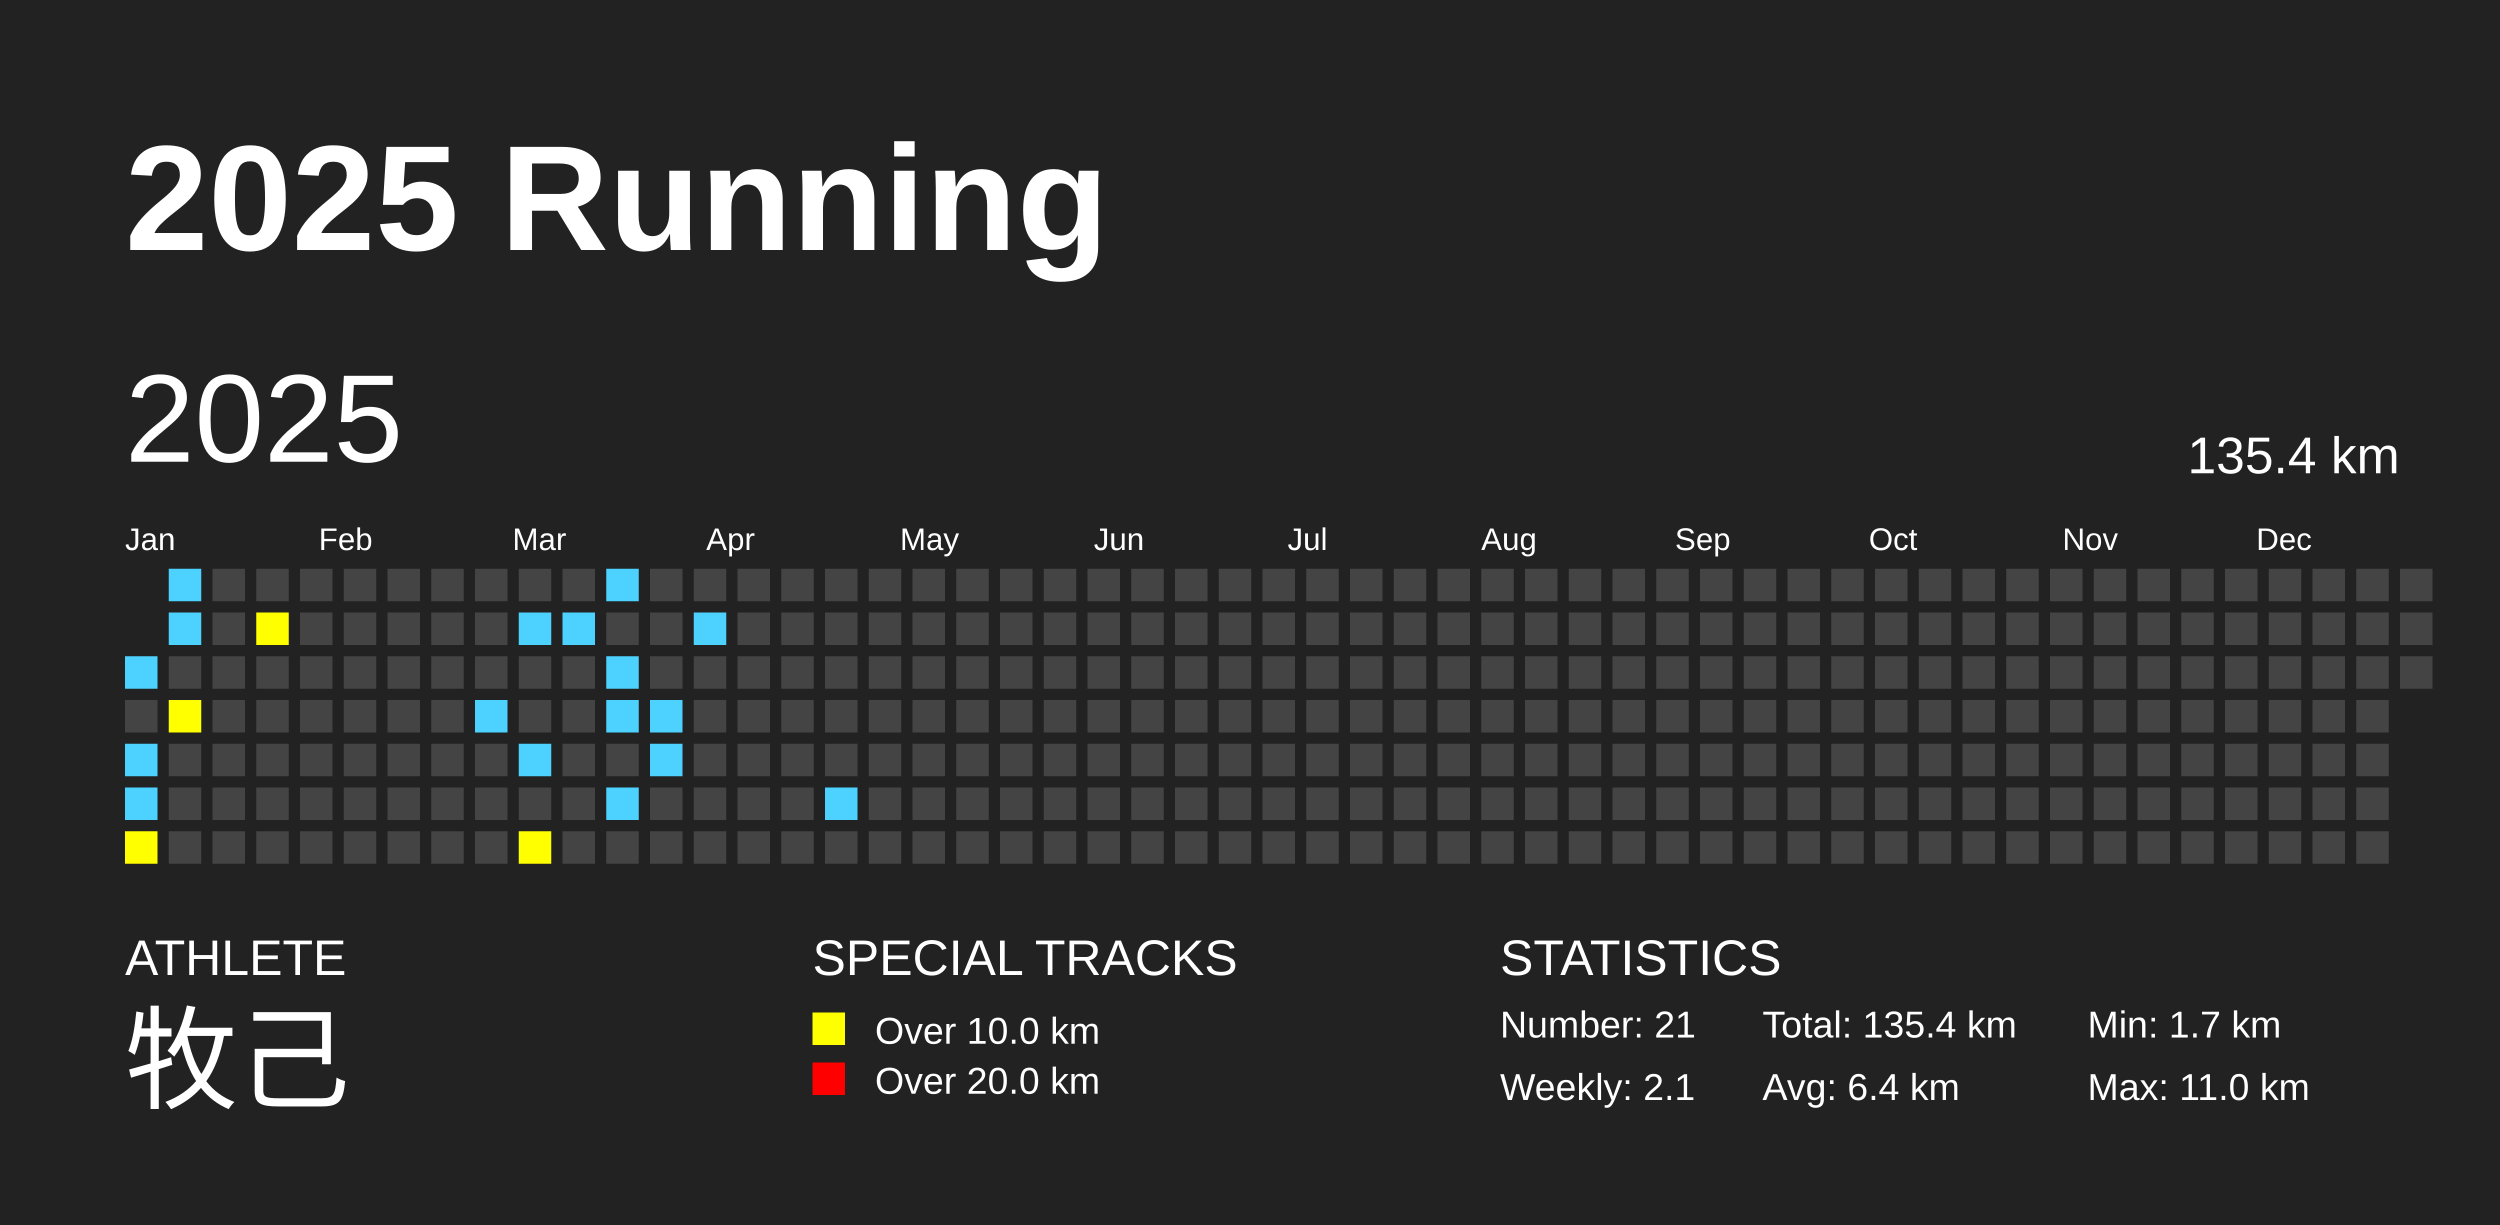
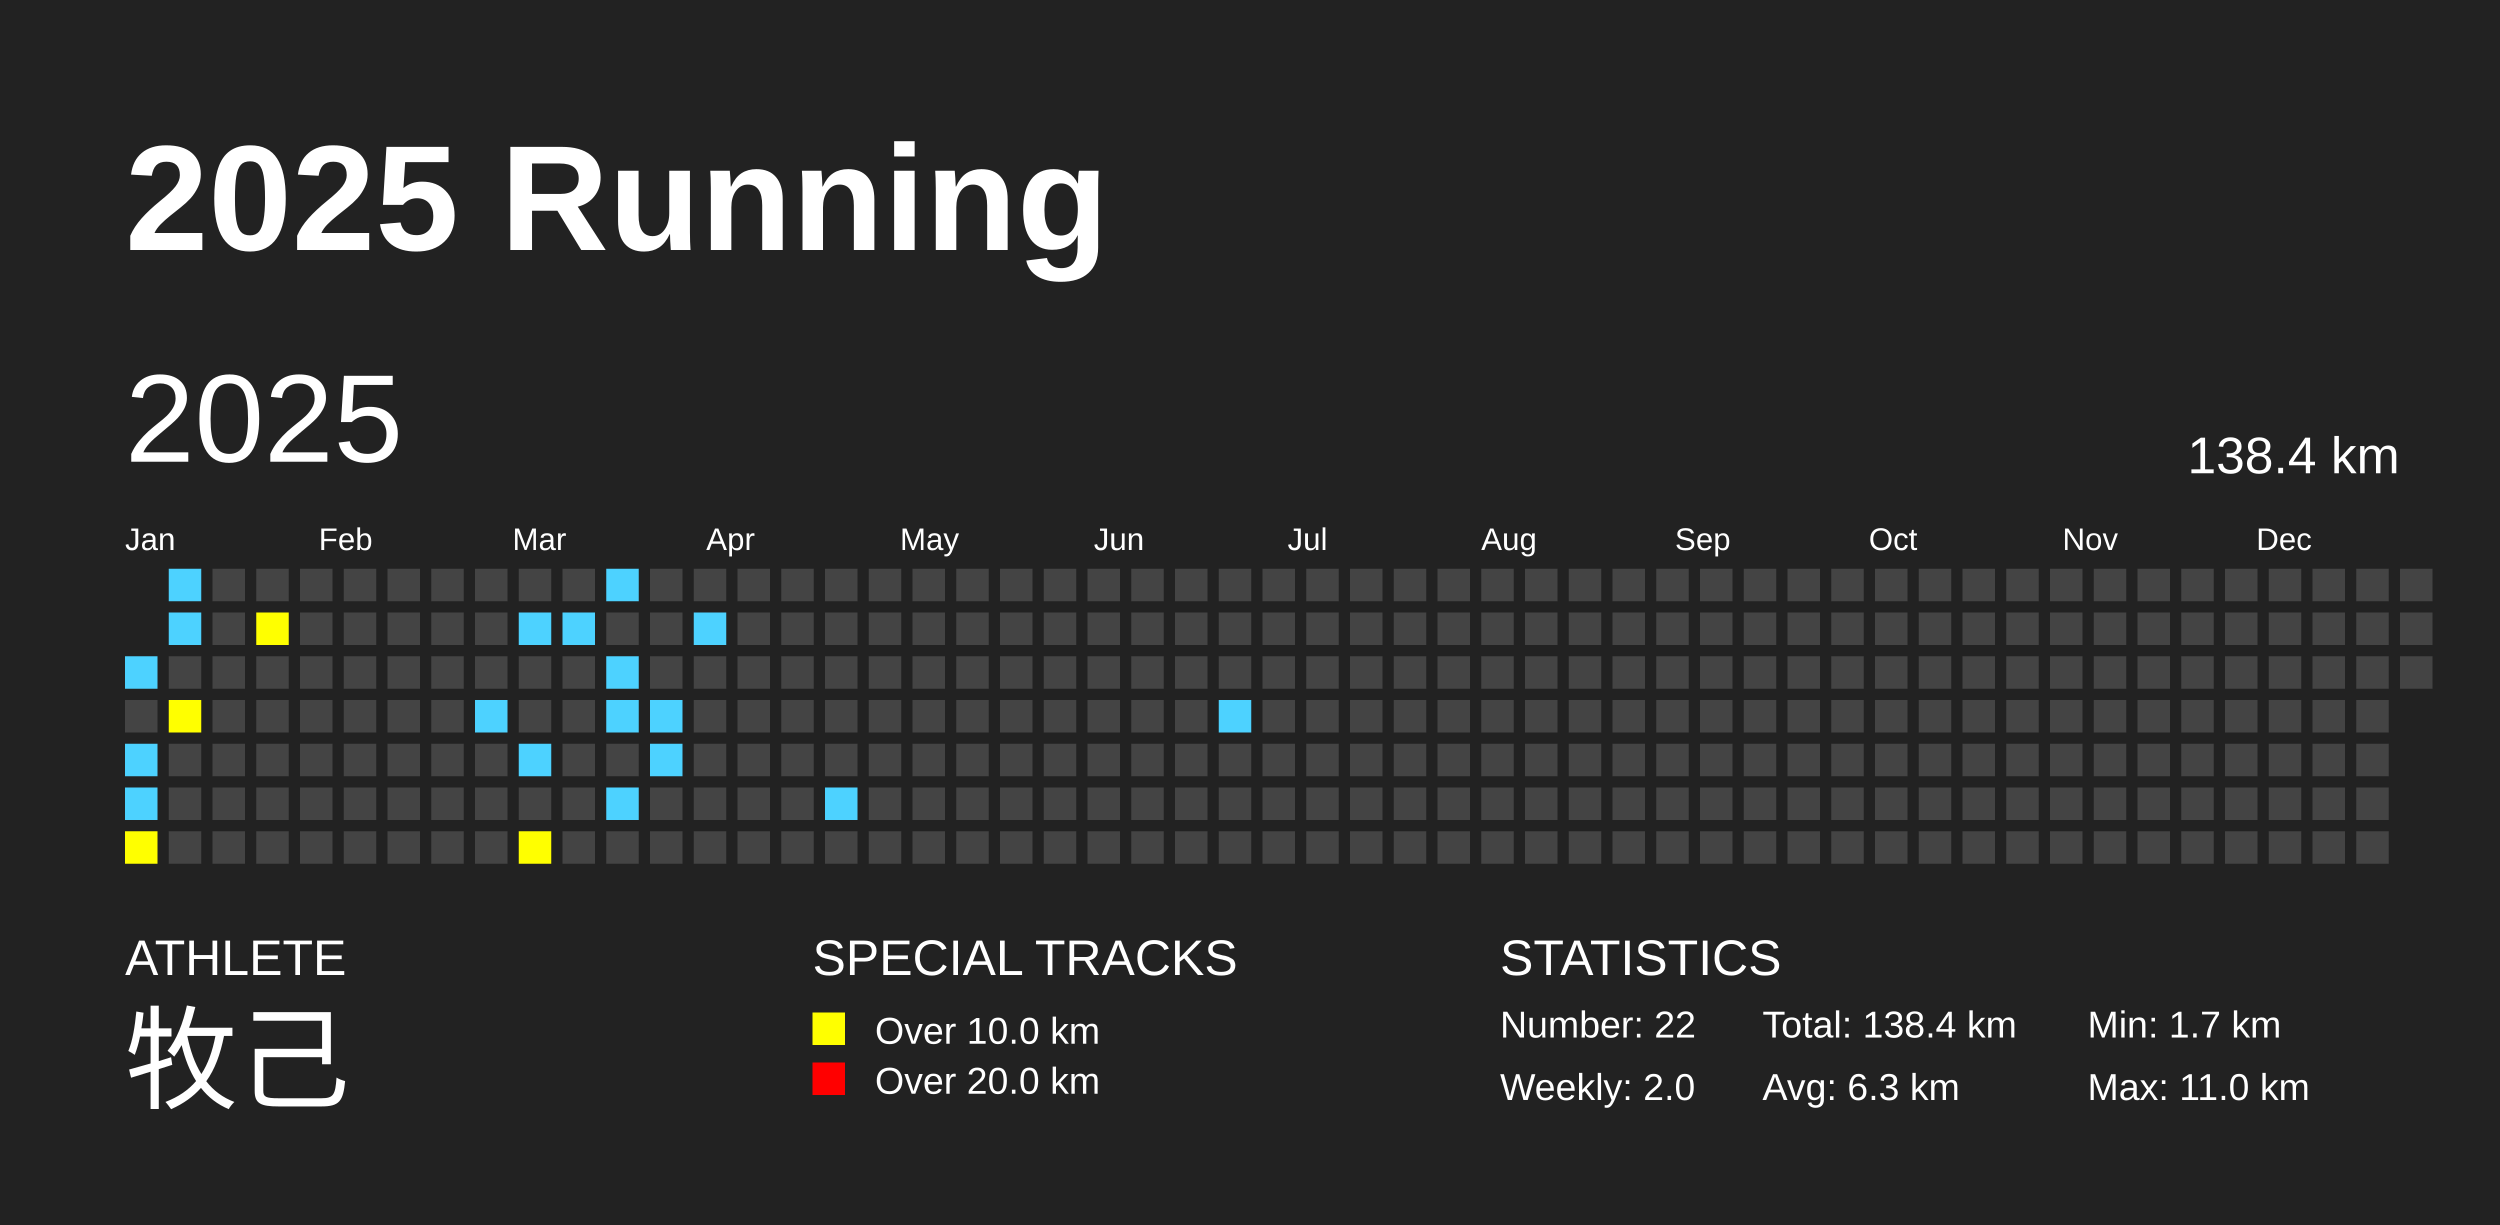
<svg xmlns="http://www.w3.org/2000/svg" baseProfile="full" height="98mm" version="1.1" viewBox="0,0,200,98" width="200mm">
  <defs />
  <rect fill="#222222" height="98" width="200" x="0" y="0" />
  <text fill="#FFFFFF" style="font-size:12px; font-family:Arial; font-weight:bold;" x="10" y="20">2025 Running</text>
  <text fill="#FFFFFF" style="font-size:4px; font-family:Arial" x="10" y="78">ATHLETE</text>
  <text fill="#FFFFFF" style="font-size:9px; font-family:Arial" x="10" y="88">牧己</text>
  <text fill="#FFFFFF" style="font-size:4px; font-family:Arial" x="65" y="78">SPECIAL TRACKS</text>
  <rect fill="yellow" height="2.6" width="2.6" x="65" y="81" />
  <text fill="#FFFFFF" style="font-size:3px; font-family:Arial" x="70" y="83.5">Over 10.0 km</text>
  <rect fill="red" height="2.6" width="2.6" x="65" y="85" />
  <text fill="#FFFFFF" style="font-size:3px; font-family:Arial" x="70" y="87.5">Over 20.0 km</text>
  <text fill="#FFFFFF" style="font-size:4px; font-family:Arial" x="120" y="78">STATISTICS</text>
-   <text fill="#FFFFFF" style="font-size:3px; font-family:Arial" x="120" y="83">Number: 21</text>
-   <text fill="#FFFFFF" style="font-size:3px; font-family:Arial" x="120" y="88">Weekly: 2.1</text>
-   <text fill="#FFFFFF" style="font-size:3px; font-family:Arial" x="141" y="83">Total: 135.4 km</text>
-   <text fill="#FFFFFF" style="font-size:3px; font-family:Arial" x="141" y="88">Avg: 6.4 km</text>
+   <text fill="#FFFFFF" style="font-size:3px; font-family:Arial" x="120" y="83">Number: 22</text>
+   <text fill="#FFFFFF" style="font-size:3px; font-family:Arial" x="120" y="88">Weekly: 2.0</text>
+   <text fill="#FFFFFF" style="font-size:3px; font-family:Arial" x="141" y="83">Total: 138.4 km</text>
+   <text fill="#FFFFFF" style="font-size:3px; font-family:Arial" x="141" y="88">Avg: 6.3 km</text>
  <text fill="#FFFFFF" style="font-size:3px; font-family:Arial" x="167" y="83">Min: 1.7 km</text>
  <text fill="#FFFFFF" style="font-size:3px; font-family:Arial" x="167" y="88">Max: 11.0 km</text>
  <text dominant-baseline="hanging" fill="#FFFFFF" style="font-size:10.0px; font-family:Arial;" x="10" y="30">2025</text>
-   <text dominant-baseline="hanging" fill="#FFFFFF" style="font-size:4.125px; font-family:Arial;" x="175" y="35">135.4 km</text>
+   <text dominant-baseline="hanging" fill="#FFFFFF" style="font-size:4.125px; font-family:Arial;" x="175" y="35">138.4 km</text>
  <text fill="#FFFFFF" style="font-size:2.5px; font-family:Arial" x="10.0" y="44">Jan</text>
  <text fill="#FFFFFF" style="font-size:2.5px; font-family:Arial" x="25.5" y="44">Feb</text>
  <text fill="#FFFFFF" style="font-size:2.5px; font-family:Arial" x="41.0" y="44">Mar</text>
  <text fill="#FFFFFF" style="font-size:2.5px; font-family:Arial" x="56.5" y="44">Apr</text>
  <text fill="#FFFFFF" style="font-size:2.5px; font-family:Arial" x="72.0" y="44">May</text>
  <text fill="#FFFFFF" style="font-size:2.5px; font-family:Arial" x="87.5" y="44">Jun</text>
  <text fill="#FFFFFF" style="font-size:2.5px; font-family:Arial" x="103.0" y="44">Jul</text>
  <text fill="#FFFFFF" style="font-size:2.5px; font-family:Arial" x="118.5" y="44">Aug</text>
  <text fill="#FFFFFF" style="font-size:2.5px; font-family:Arial" x="134.0" y="44">Sep</text>
  <text fill="#FFFFFF" style="font-size:2.5px; font-family:Arial" x="149.5" y="44">Oct</text>
  <text fill="#FFFFFF" style="font-size:2.5px; font-family:Arial" x="165.0" y="44">Nov</text>
  <text fill="#FFFFFF" style="font-size:2.5px; font-family:Arial" x="180.5" y="44">Dec</text>
  <rect fill="#4DD2FF" height="2.6" width="2.6" x="10.0" y="52.5" />
  <rect fill="#444444" height="2.6" width="2.6" x="10.0" y="56.0" />
  <rect fill="#4DD2FF" height="2.6" width="2.6" x="10.0" y="59.5" />
  <rect fill="#4DD2FF" height="2.6" width="2.6" x="10.0" y="63.0" />
  <rect fill="yellow" height="2.6" width="2.6" x="10.0" y="66.5" />
  <rect fill="#4DD2FF" height="2.6" width="2.6" x="13.5" y="45.5" />
  <rect fill="#4DD2FF" height="2.6" width="2.6" x="13.5" y="49.0" />
  <rect fill="#444444" height="2.6" width="2.6" x="13.5" y="52.5" />
  <rect fill="yellow" height="2.6" width="2.6" x="13.5" y="56.0" />
  <rect fill="#444444" height="2.6" width="2.6" x="13.5" y="59.5" />
  <rect fill="#444444" height="2.6" width="2.6" x="13.5" y="63.0" />
  <rect fill="#444444" height="2.6" width="2.6" x="13.5" y="66.5" />
  <rect fill="#444444" height="2.6" width="2.6" x="17.0" y="45.5" />
  <rect fill="#444444" height="2.6" width="2.6" x="17.0" y="49.0" />
  <rect fill="#444444" height="2.6" width="2.6" x="17.0" y="52.5" />
  <rect fill="#444444" height="2.6" width="2.6" x="17.0" y="56.0" />
  <rect fill="#444444" height="2.6" width="2.6" x="17.0" y="59.5" />
  <rect fill="#444444" height="2.6" width="2.6" x="17.0" y="63.0" />
  <rect fill="#444444" height="2.6" width="2.6" x="17.0" y="66.5" />
  <rect fill="#444444" height="2.6" width="2.6" x="20.5" y="45.5" />
  <rect fill="yellow" height="2.6" width="2.6" x="20.5" y="49.0" />
  <rect fill="#444444" height="2.6" width="2.6" x="20.5" y="52.5" />
  <rect fill="#444444" height="2.6" width="2.6" x="20.5" y="56.0" />
  <rect fill="#444444" height="2.6" width="2.6" x="20.5" y="59.5" />
  <rect fill="#444444" height="2.6" width="2.6" x="20.5" y="63.0" />
  <rect fill="#444444" height="2.6" width="2.6" x="20.5" y="66.5" />
  <rect fill="#444444" height="2.6" width="2.6" x="24.0" y="45.5" />
  <rect fill="#444444" height="2.6" width="2.6" x="24.0" y="49.0" />
  <rect fill="#444444" height="2.6" width="2.6" x="24.0" y="52.5" />
  <rect fill="#444444" height="2.6" width="2.6" x="24.0" y="56.0" />
  <rect fill="#444444" height="2.6" width="2.6" x="24.0" y="59.5" />
  <rect fill="#444444" height="2.6" width="2.6" x="24.0" y="63.0" />
  <rect fill="#444444" height="2.6" width="2.6" x="24.0" y="66.5" />
  <rect fill="#444444" height="2.6" width="2.6" x="27.5" y="45.5" />
  <rect fill="#444444" height="2.6" width="2.6" x="27.5" y="49.0" />
  <rect fill="#444444" height="2.6" width="2.6" x="27.5" y="52.5" />
  <rect fill="#444444" height="2.6" width="2.6" x="27.5" y="56.0" />
  <rect fill="#444444" height="2.6" width="2.6" x="27.5" y="59.5" />
  <rect fill="#444444" height="2.6" width="2.6" x="27.5" y="63.0" />
  <rect fill="#444444" height="2.6" width="2.6" x="27.5" y="66.5" />
  <rect fill="#444444" height="2.6" width="2.6" x="31.0" y="45.5" />
  <rect fill="#444444" height="2.6" width="2.6" x="31.0" y="49.0" />
  <rect fill="#444444" height="2.6" width="2.6" x="31.0" y="52.5" />
  <rect fill="#444444" height="2.6" width="2.6" x="31.0" y="56.0" />
  <rect fill="#444444" height="2.6" width="2.6" x="31.0" y="59.5" />
  <rect fill="#444444" height="2.6" width="2.6" x="31.0" y="63.0" />
  <rect fill="#444444" height="2.6" width="2.6" x="31.0" y="66.5" />
  <rect fill="#444444" height="2.6" width="2.6" x="34.5" y="45.5" />
  <rect fill="#444444" height="2.6" width="2.6" x="34.5" y="49.0" />
  <rect fill="#444444" height="2.6" width="2.6" x="34.5" y="52.5" />
  <rect fill="#444444" height="2.6" width="2.6" x="34.5" y="56.0" />
  <rect fill="#444444" height="2.6" width="2.6" x="34.5" y="59.5" />
  <rect fill="#444444" height="2.6" width="2.6" x="34.5" y="63.0" />
  <rect fill="#444444" height="2.6" width="2.6" x="34.5" y="66.5" />
  <rect fill="#444444" height="2.6" width="2.6" x="38.0" y="45.5" />
  <rect fill="#444444" height="2.6" width="2.6" x="38.0" y="49.0" />
  <rect fill="#444444" height="2.6" width="2.6" x="38.0" y="52.5" />
  <rect fill="#4DD2FF" height="2.6" width="2.6" x="38.0" y="56.0" />
  <rect fill="#444444" height="2.6" width="2.6" x="38.0" y="59.5" />
  <rect fill="#444444" height="2.6" width="2.6" x="38.0" y="63.0" />
  <rect fill="#444444" height="2.6" width="2.6" x="38.0" y="66.5" />
  <rect fill="#444444" height="2.6" width="2.6" x="41.5" y="45.5" />
  <rect fill="#4DD2FF" height="2.6" width="2.6" x="41.5" y="49.0" />
  <rect fill="#444444" height="2.6" width="2.6" x="41.5" y="52.5" />
  <rect fill="#444444" height="2.6" width="2.6" x="41.5" y="56.0" />
  <rect fill="#4DD2FF" height="2.6" width="2.6" x="41.5" y="59.5" />
  <rect fill="#444444" height="2.6" width="2.6" x="41.5" y="63.0" />
  <rect fill="yellow" height="2.6" width="2.6" x="41.5" y="66.5" />
  <rect fill="#444444" height="2.6" width="2.6" x="45.0" y="45.5" />
  <rect fill="#4DD2FF" height="2.6" width="2.6" x="45.0" y="49.0" />
  <rect fill="#444444" height="2.6" width="2.6" x="45.0" y="52.5" />
  <rect fill="#444444" height="2.6" width="2.6" x="45.0" y="56.0" />
  <rect fill="#444444" height="2.6" width="2.6" x="45.0" y="59.5" />
  <rect fill="#444444" height="2.6" width="2.6" x="45.0" y="63.0" />
  <rect fill="#444444" height="2.6" width="2.6" x="45.0" y="66.5" />
  <rect fill="#4DD2FF" height="2.6" width="2.6" x="48.5" y="45.5" />
  <rect fill="#444444" height="2.6" width="2.6" x="48.5" y="49.0" />
  <rect fill="#4DD2FF" height="2.6" width="2.6" x="48.5" y="52.5" />
  <rect fill="#4DD2FF" height="2.6" width="2.6" x="48.5" y="56.0" />
  <rect fill="#444444" height="2.6" width="2.6" x="48.5" y="59.5" />
  <rect fill="#4DD2FF" height="2.6" width="2.6" x="48.5" y="63.0" />
  <rect fill="#444444" height="2.6" width="2.6" x="48.5" y="66.5" />
  <rect fill="#444444" height="2.6" width="2.6" x="52.0" y="45.5" />
  <rect fill="#444444" height="2.6" width="2.6" x="52.0" y="49.0" />
  <rect fill="#444444" height="2.6" width="2.6" x="52.0" y="52.5" />
  <rect fill="#4DD2FF" height="2.6" width="2.6" x="52.0" y="56.0" />
  <rect fill="#4DD2FF" height="2.6" width="2.6" x="52.0" y="59.5" />
  <rect fill="#444444" height="2.6" width="2.6" x="52.0" y="63.0" />
  <rect fill="#444444" height="2.6" width="2.6" x="52.0" y="66.5" />
  <rect fill="#444444" height="2.6" width="2.6" x="55.5" y="45.5" />
  <rect fill="#4DD2FF" height="2.6" width="2.6" x="55.5" y="49.0" />
  <rect fill="#444444" height="2.6" width="2.6" x="55.5" y="52.5" />
  <rect fill="#444444" height="2.6" width="2.6" x="55.5" y="56.0" />
  <rect fill="#444444" height="2.6" width="2.6" x="55.5" y="59.5" />
  <rect fill="#444444" height="2.6" width="2.6" x="55.5" y="63.0" />
  <rect fill="#444444" height="2.6" width="2.6" x="55.5" y="66.5" />
  <rect fill="#444444" height="2.6" width="2.6" x="59.0" y="45.5" />
  <rect fill="#444444" height="2.6" width="2.6" x="59.0" y="49.0" />
  <rect fill="#444444" height="2.6" width="2.6" x="59.0" y="52.5" />
  <rect fill="#444444" height="2.6" width="2.6" x="59.0" y="56.0" />
  <rect fill="#444444" height="2.6" width="2.6" x="59.0" y="59.5" />
  <rect fill="#444444" height="2.6" width="2.6" x="59.0" y="63.0" />
  <rect fill="#444444" height="2.6" width="2.6" x="59.0" y="66.5" />
  <rect fill="#444444" height="2.6" width="2.6" x="62.5" y="45.5" />
  <rect fill="#444444" height="2.6" width="2.6" x="62.5" y="49.0" />
  <rect fill="#444444" height="2.6" width="2.6" x="62.5" y="52.5" />
  <rect fill="#444444" height="2.6" width="2.6" x="62.5" y="56.0" />
  <rect fill="#444444" height="2.6" width="2.6" x="62.5" y="59.5" />
  <rect fill="#444444" height="2.6" width="2.6" x="62.5" y="63.0" />
  <rect fill="#444444" height="2.6" width="2.6" x="62.5" y="66.5" />
  <rect fill="#444444" height="2.6" width="2.6" x="66.0" y="45.5" />
  <rect fill="#444444" height="2.6" width="2.6" x="66.0" y="49.0" />
  <rect fill="#444444" height="2.6" width="2.6" x="66.0" y="52.5" />
  <rect fill="#444444" height="2.6" width="2.6" x="66.0" y="56.0" />
  <rect fill="#444444" height="2.6" width="2.6" x="66.0" y="59.5" />
  <rect fill="#4DD2FF" height="2.6" width="2.6" x="66.0" y="63.0" />
  <rect fill="#444444" height="2.6" width="2.6" x="66.0" y="66.5" />
  <rect fill="#444444" height="2.6" width="2.6" x="69.5" y="45.5" />
  <rect fill="#444444" height="2.6" width="2.6" x="69.5" y="49.0" />
  <rect fill="#444444" height="2.6" width="2.6" x="69.5" y="52.5" />
  <rect fill="#444444" height="2.6" width="2.6" x="69.5" y="56.0" />
  <rect fill="#444444" height="2.6" width="2.6" x="69.5" y="59.5" />
  <rect fill="#444444" height="2.6" width="2.6" x="69.5" y="63.0" />
  <rect fill="#444444" height="2.6" width="2.6" x="69.5" y="66.5" />
  <rect fill="#444444" height="2.6" width="2.6" x="73.0" y="45.5" />
  <rect fill="#444444" height="2.6" width="2.6" x="73.0" y="49.0" />
  <rect fill="#444444" height="2.6" width="2.6" x="73.0" y="52.5" />
  <rect fill="#444444" height="2.6" width="2.6" x="73.0" y="56.0" />
  <rect fill="#444444" height="2.6" width="2.6" x="73.0" y="59.5" />
  <rect fill="#444444" height="2.6" width="2.6" x="73.0" y="63.0" />
  <rect fill="#444444" height="2.6" width="2.6" x="73.0" y="66.5" />
  <rect fill="#444444" height="2.6" width="2.6" x="76.5" y="45.5" />
  <rect fill="#444444" height="2.6" width="2.6" x="76.5" y="49.0" />
  <rect fill="#444444" height="2.6" width="2.6" x="76.5" y="52.5" />
  <rect fill="#444444" height="2.6" width="2.6" x="76.5" y="56.0" />
  <rect fill="#444444" height="2.6" width="2.6" x="76.5" y="59.5" />
  <rect fill="#444444" height="2.6" width="2.6" x="76.5" y="63.0" />
  <rect fill="#444444" height="2.6" width="2.6" x="76.5" y="66.5" />
  <rect fill="#444444" height="2.6" width="2.6" x="80.0" y="45.5" />
  <rect fill="#444444" height="2.6" width="2.6" x="80.0" y="49.0" />
  <rect fill="#444444" height="2.6" width="2.6" x="80.0" y="52.5" />
  <rect fill="#444444" height="2.6" width="2.6" x="80.0" y="56.0" />
  <rect fill="#444444" height="2.6" width="2.6" x="80.0" y="59.5" />
  <rect fill="#444444" height="2.6" width="2.6" x="80.0" y="63.0" />
  <rect fill="#444444" height="2.6" width="2.6" x="80.0" y="66.5" />
  <rect fill="#444444" height="2.6" width="2.6" x="83.5" y="45.5" />
  <rect fill="#444444" height="2.6" width="2.6" x="83.5" y="49.0" />
  <rect fill="#444444" height="2.6" width="2.6" x="83.5" y="52.5" />
  <rect fill="#444444" height="2.6" width="2.6" x="83.5" y="56.0" />
  <rect fill="#444444" height="2.6" width="2.6" x="83.5" y="59.5" />
  <rect fill="#444444" height="2.6" width="2.6" x="83.5" y="63.0" />
  <rect fill="#444444" height="2.6" width="2.6" x="83.5" y="66.5" />
  <rect fill="#444444" height="2.6" width="2.6" x="87.0" y="45.5" />
  <rect fill="#444444" height="2.6" width="2.6" x="87.0" y="49.0" />
  <rect fill="#444444" height="2.6" width="2.6" x="87.0" y="52.5" />
  <rect fill="#444444" height="2.6" width="2.6" x="87.0" y="56.0" />
  <rect fill="#444444" height="2.6" width="2.6" x="87.0" y="59.5" />
  <rect fill="#444444" height="2.6" width="2.6" x="87.0" y="63.0" />
  <rect fill="#444444" height="2.6" width="2.6" x="87.0" y="66.5" />
  <rect fill="#444444" height="2.6" width="2.6" x="90.5" y="45.5" />
  <rect fill="#444444" height="2.6" width="2.6" x="90.5" y="49.0" />
  <rect fill="#444444" height="2.6" width="2.6" x="90.5" y="52.5" />
  <rect fill="#444444" height="2.6" width="2.6" x="90.5" y="56.0" />
  <rect fill="#444444" height="2.6" width="2.6" x="90.5" y="59.5" />
  <rect fill="#444444" height="2.6" width="2.6" x="90.5" y="63.0" />
  <rect fill="#444444" height="2.6" width="2.6" x="90.5" y="66.5" />
  <rect fill="#444444" height="2.6" width="2.6" x="94.0" y="45.5" />
  <rect fill="#444444" height="2.6" width="2.6" x="94.0" y="49.0" />
  <rect fill="#444444" height="2.6" width="2.6" x="94.0" y="52.5" />
  <rect fill="#444444" height="2.6" width="2.6" x="94.0" y="56.0" />
  <rect fill="#444444" height="2.6" width="2.6" x="94.0" y="59.5" />
  <rect fill="#444444" height="2.6" width="2.6" x="94.0" y="63.0" />
  <rect fill="#444444" height="2.6" width="2.6" x="94.0" y="66.5" />
  <rect fill="#444444" height="2.6" width="2.6" x="97.5" y="45.5" />
  <rect fill="#444444" height="2.6" width="2.6" x="97.5" y="49.0" />
  <rect fill="#444444" height="2.6" width="2.6" x="97.5" y="52.5" />
-   <rect fill="#444444" height="2.6" width="2.6" x="97.5" y="56.0" />
+   <rect fill="#4DD2FF" height="2.6" width="2.6" x="97.5" y="56.0" />
  <rect fill="#444444" height="2.6" width="2.6" x="97.5" y="59.5" />
  <rect fill="#444444" height="2.6" width="2.6" x="97.5" y="63.0" />
  <rect fill="#444444" height="2.6" width="2.6" x="97.5" y="66.5" />
  <rect fill="#444444" height="2.6" width="2.6" x="101.0" y="45.5" />
  <rect fill="#444444" height="2.6" width="2.6" x="101.0" y="49.0" />
  <rect fill="#444444" height="2.6" width="2.6" x="101.0" y="52.5" />
  <rect fill="#444444" height="2.6" width="2.6" x="101.0" y="56.0" />
  <rect fill="#444444" height="2.6" width="2.6" x="101.0" y="59.5" />
  <rect fill="#444444" height="2.6" width="2.6" x="101.0" y="63.0" />
  <rect fill="#444444" height="2.6" width="2.6" x="101.0" y="66.5" />
  <rect fill="#444444" height="2.6" width="2.6" x="104.5" y="45.5" />
  <rect fill="#444444" height="2.6" width="2.6" x="104.5" y="49.0" />
  <rect fill="#444444" height="2.6" width="2.6" x="104.5" y="52.5" />
  <rect fill="#444444" height="2.6" width="2.6" x="104.5" y="56.0" />
  <rect fill="#444444" height="2.6" width="2.6" x="104.5" y="59.5" />
  <rect fill="#444444" height="2.6" width="2.6" x="104.5" y="63.0" />
  <rect fill="#444444" height="2.6" width="2.6" x="104.5" y="66.5" />
  <rect fill="#444444" height="2.6" width="2.6" x="108.0" y="45.5" />
  <rect fill="#444444" height="2.6" width="2.6" x="108.0" y="49.0" />
  <rect fill="#444444" height="2.6" width="2.6" x="108.0" y="52.5" />
  <rect fill="#444444" height="2.6" width="2.6" x="108.0" y="56.0" />
  <rect fill="#444444" height="2.6" width="2.6" x="108.0" y="59.5" />
  <rect fill="#444444" height="2.6" width="2.6" x="108.0" y="63.0" />
  <rect fill="#444444" height="2.6" width="2.6" x="108.0" y="66.5" />
  <rect fill="#444444" height="2.6" width="2.6" x="111.5" y="45.5" />
  <rect fill="#444444" height="2.6" width="2.6" x="111.5" y="49.0" />
  <rect fill="#444444" height="2.6" width="2.6" x="111.5" y="52.5" />
  <rect fill="#444444" height="2.6" width="2.6" x="111.5" y="56.0" />
  <rect fill="#444444" height="2.6" width="2.6" x="111.5" y="59.5" />
  <rect fill="#444444" height="2.6" width="2.6" x="111.5" y="63.0" />
  <rect fill="#444444" height="2.6" width="2.6" x="111.5" y="66.5" />
  <rect fill="#444444" height="2.6" width="2.6" x="115.0" y="45.5" />
  <rect fill="#444444" height="2.6" width="2.6" x="115.0" y="49.0" />
  <rect fill="#444444" height="2.6" width="2.6" x="115.0" y="52.5" />
  <rect fill="#444444" height="2.6" width="2.6" x="115.0" y="56.0" />
  <rect fill="#444444" height="2.6" width="2.6" x="115.0" y="59.5" />
  <rect fill="#444444" height="2.6" width="2.6" x="115.0" y="63.0" />
  <rect fill="#444444" height="2.6" width="2.6" x="115.0" y="66.5" />
  <rect fill="#444444" height="2.6" width="2.6" x="118.5" y="45.5" />
  <rect fill="#444444" height="2.6" width="2.6" x="118.5" y="49.0" />
  <rect fill="#444444" height="2.6" width="2.6" x="118.5" y="52.5" />
  <rect fill="#444444" height="2.6" width="2.6" x="118.5" y="56.0" />
  <rect fill="#444444" height="2.6" width="2.6" x="118.5" y="59.5" />
  <rect fill="#444444" height="2.6" width="2.6" x="118.5" y="63.0" />
  <rect fill="#444444" height="2.6" width="2.6" x="118.5" y="66.5" />
  <rect fill="#444444" height="2.6" width="2.6" x="122.0" y="45.5" />
  <rect fill="#444444" height="2.6" width="2.6" x="122.0" y="49.0" />
  <rect fill="#444444" height="2.6" width="2.6" x="122.0" y="52.5" />
  <rect fill="#444444" height="2.6" width="2.6" x="122.0" y="56.0" />
  <rect fill="#444444" height="2.6" width="2.6" x="122.0" y="59.5" />
  <rect fill="#444444" height="2.6" width="2.6" x="122.0" y="63.0" />
  <rect fill="#444444" height="2.6" width="2.6" x="122.0" y="66.5" />
  <rect fill="#444444" height="2.6" width="2.6" x="125.5" y="45.5" />
  <rect fill="#444444" height="2.6" width="2.6" x="125.5" y="49.0" />
  <rect fill="#444444" height="2.6" width="2.6" x="125.5" y="52.5" />
  <rect fill="#444444" height="2.6" width="2.6" x="125.5" y="56.0" />
  <rect fill="#444444" height="2.6" width="2.6" x="125.5" y="59.5" />
  <rect fill="#444444" height="2.6" width="2.6" x="125.5" y="63.0" />
  <rect fill="#444444" height="2.6" width="2.6" x="125.5" y="66.5" />
  <rect fill="#444444" height="2.6" width="2.6" x="129.0" y="45.5" />
  <rect fill="#444444" height="2.6" width="2.6" x="129.0" y="49.0" />
  <rect fill="#444444" height="2.6" width="2.6" x="129.0" y="52.5" />
  <rect fill="#444444" height="2.6" width="2.6" x="129.0" y="56.0" />
  <rect fill="#444444" height="2.6" width="2.6" x="129.0" y="59.5" />
  <rect fill="#444444" height="2.6" width="2.6" x="129.0" y="63.0" />
  <rect fill="#444444" height="2.6" width="2.6" x="129.0" y="66.5" />
  <rect fill="#444444" height="2.6" width="2.6" x="132.5" y="45.5" />
  <rect fill="#444444" height="2.6" width="2.6" x="132.5" y="49.0" />
  <rect fill="#444444" height="2.6" width="2.6" x="132.5" y="52.5" />
  <rect fill="#444444" height="2.6" width="2.6" x="132.5" y="56.0" />
  <rect fill="#444444" height="2.6" width="2.6" x="132.5" y="59.5" />
  <rect fill="#444444" height="2.6" width="2.6" x="132.5" y="63.0" />
  <rect fill="#444444" height="2.6" width="2.6" x="132.5" y="66.5" />
  <rect fill="#444444" height="2.6" width="2.6" x="136.0" y="45.5" />
  <rect fill="#444444" height="2.6" width="2.6" x="136.0" y="49.0" />
  <rect fill="#444444" height="2.6" width="2.6" x="136.0" y="52.5" />
  <rect fill="#444444" height="2.6" width="2.6" x="136.0" y="56.0" />
  <rect fill="#444444" height="2.6" width="2.6" x="136.0" y="59.5" />
  <rect fill="#444444" height="2.6" width="2.6" x="136.0" y="63.0" />
  <rect fill="#444444" height="2.6" width="2.6" x="136.0" y="66.5" />
  <rect fill="#444444" height="2.6" width="2.6" x="139.5" y="45.5" />
  <rect fill="#444444" height="2.6" width="2.6" x="139.5" y="49.0" />
  <rect fill="#444444" height="2.6" width="2.6" x="139.5" y="52.5" />
  <rect fill="#444444" height="2.6" width="2.6" x="139.5" y="56.0" />
  <rect fill="#444444" height="2.6" width="2.6" x="139.5" y="59.5" />
  <rect fill="#444444" height="2.6" width="2.6" x="139.5" y="63.0" />
  <rect fill="#444444" height="2.6" width="2.6" x="139.5" y="66.5" />
  <rect fill="#444444" height="2.6" width="2.6" x="143.0" y="45.5" />
  <rect fill="#444444" height="2.6" width="2.6" x="143.0" y="49.0" />
  <rect fill="#444444" height="2.6" width="2.6" x="143.0" y="52.5" />
  <rect fill="#444444" height="2.6" width="2.6" x="143.0" y="56.0" />
  <rect fill="#444444" height="2.6" width="2.6" x="143.0" y="59.5" />
  <rect fill="#444444" height="2.6" width="2.6" x="143.0" y="63.0" />
  <rect fill="#444444" height="2.6" width="2.6" x="143.0" y="66.5" />
  <rect fill="#444444" height="2.6" width="2.6" x="146.5" y="45.5" />
  <rect fill="#444444" height="2.6" width="2.6" x="146.5" y="49.0" />
  <rect fill="#444444" height="2.6" width="2.6" x="146.5" y="52.5" />
  <rect fill="#444444" height="2.6" width="2.6" x="146.5" y="56.0" />
  <rect fill="#444444" height="2.6" width="2.6" x="146.5" y="59.5" />
  <rect fill="#444444" height="2.6" width="2.6" x="146.5" y="63.0" />
  <rect fill="#444444" height="2.6" width="2.6" x="146.5" y="66.5" />
  <rect fill="#444444" height="2.6" width="2.6" x="150.0" y="45.5" />
  <rect fill="#444444" height="2.6" width="2.6" x="150.0" y="49.0" />
  <rect fill="#444444" height="2.6" width="2.6" x="150.0" y="52.5" />
  <rect fill="#444444" height="2.6" width="2.6" x="150.0" y="56.0" />
  <rect fill="#444444" height="2.6" width="2.6" x="150.0" y="59.5" />
  <rect fill="#444444" height="2.6" width="2.6" x="150.0" y="63.0" />
  <rect fill="#444444" height="2.6" width="2.6" x="150.0" y="66.5" />
  <rect fill="#444444" height="2.6" width="2.6" x="153.5" y="45.5" />
  <rect fill="#444444" height="2.6" width="2.6" x="153.5" y="49.0" />
  <rect fill="#444444" height="2.6" width="2.6" x="153.5" y="52.5" />
  <rect fill="#444444" height="2.6" width="2.6" x="153.5" y="56.0" />
  <rect fill="#444444" height="2.6" width="2.6" x="153.5" y="59.5" />
  <rect fill="#444444" height="2.6" width="2.6" x="153.5" y="63.0" />
  <rect fill="#444444" height="2.6" width="2.6" x="153.5" y="66.5" />
  <rect fill="#444444" height="2.6" width="2.6" x="157.0" y="45.5" />
  <rect fill="#444444" height="2.6" width="2.6" x="157.0" y="49.0" />
  <rect fill="#444444" height="2.6" width="2.6" x="157.0" y="52.5" />
  <rect fill="#444444" height="2.6" width="2.6" x="157.0" y="56.0" />
  <rect fill="#444444" height="2.6" width="2.6" x="157.0" y="59.5" />
  <rect fill="#444444" height="2.6" width="2.6" x="157.0" y="63.0" />
  <rect fill="#444444" height="2.6" width="2.6" x="157.0" y="66.5" />
  <rect fill="#444444" height="2.6" width="2.6" x="160.5" y="45.5" />
  <rect fill="#444444" height="2.6" width="2.6" x="160.5" y="49.0" />
  <rect fill="#444444" height="2.6" width="2.6" x="160.5" y="52.5" />
  <rect fill="#444444" height="2.6" width="2.6" x="160.5" y="56.0" />
  <rect fill="#444444" height="2.6" width="2.6" x="160.5" y="59.5" />
  <rect fill="#444444" height="2.6" width="2.6" x="160.5" y="63.0" />
  <rect fill="#444444" height="2.6" width="2.6" x="160.5" y="66.5" />
  <rect fill="#444444" height="2.6" width="2.6" x="164.0" y="45.5" />
  <rect fill="#444444" height="2.6" width="2.6" x="164.0" y="49.0" />
  <rect fill="#444444" height="2.6" width="2.6" x="164.0" y="52.5" />
  <rect fill="#444444" height="2.6" width="2.6" x="164.0" y="56.0" />
  <rect fill="#444444" height="2.6" width="2.6" x="164.0" y="59.5" />
  <rect fill="#444444" height="2.6" width="2.6" x="164.0" y="63.0" />
  <rect fill="#444444" height="2.6" width="2.6" x="164.0" y="66.5" />
  <rect fill="#444444" height="2.6" width="2.6" x="167.5" y="45.5" />
  <rect fill="#444444" height="2.6" width="2.6" x="167.5" y="49.0" />
  <rect fill="#444444" height="2.6" width="2.6" x="167.5" y="52.5" />
  <rect fill="#444444" height="2.6" width="2.6" x="167.5" y="56.0" />
  <rect fill="#444444" height="2.6" width="2.6" x="167.5" y="59.5" />
  <rect fill="#444444" height="2.6" width="2.6" x="167.5" y="63.0" />
  <rect fill="#444444" height="2.6" width="2.6" x="167.5" y="66.5" />
  <rect fill="#444444" height="2.6" width="2.6" x="171.0" y="45.5" />
  <rect fill="#444444" height="2.6" width="2.6" x="171.0" y="49.0" />
  <rect fill="#444444" height="2.6" width="2.6" x="171.0" y="52.5" />
  <rect fill="#444444" height="2.6" width="2.6" x="171.0" y="56.0" />
  <rect fill="#444444" height="2.6" width="2.6" x="171.0" y="59.5" />
  <rect fill="#444444" height="2.6" width="2.6" x="171.0" y="63.0" />
  <rect fill="#444444" height="2.6" width="2.6" x="171.0" y="66.5" />
  <rect fill="#444444" height="2.6" width="2.6" x="174.5" y="45.5" />
  <rect fill="#444444" height="2.6" width="2.6" x="174.5" y="49.0" />
  <rect fill="#444444" height="2.6" width="2.6" x="174.5" y="52.5" />
  <rect fill="#444444" height="2.6" width="2.6" x="174.5" y="56.0" />
  <rect fill="#444444" height="2.6" width="2.6" x="174.5" y="59.5" />
  <rect fill="#444444" height="2.6" width="2.6" x="174.5" y="63.0" />
  <rect fill="#444444" height="2.6" width="2.6" x="174.5" y="66.5" />
  <rect fill="#444444" height="2.6" width="2.6" x="178.0" y="45.5" />
  <rect fill="#444444" height="2.6" width="2.6" x="178.0" y="49.0" />
  <rect fill="#444444" height="2.6" width="2.6" x="178.0" y="52.5" />
  <rect fill="#444444" height="2.6" width="2.6" x="178.0" y="56.0" />
  <rect fill="#444444" height="2.6" width="2.6" x="178.0" y="59.5" />
  <rect fill="#444444" height="2.6" width="2.6" x="178.0" y="63.0" />
  <rect fill="#444444" height="2.6" width="2.6" x="178.0" y="66.5" />
  <rect fill="#444444" height="2.6" width="2.6" x="181.5" y="45.5" />
  <rect fill="#444444" height="2.6" width="2.6" x="181.5" y="49.0" />
  <rect fill="#444444" height="2.6" width="2.6" x="181.5" y="52.5" />
  <rect fill="#444444" height="2.6" width="2.6" x="181.5" y="56.0" />
  <rect fill="#444444" height="2.6" width="2.6" x="181.5" y="59.5" />
  <rect fill="#444444" height="2.6" width="2.6" x="181.5" y="63.0" />
  <rect fill="#444444" height="2.6" width="2.6" x="181.5" y="66.5" />
  <rect fill="#444444" height="2.6" width="2.6" x="185.0" y="45.5" />
  <rect fill="#444444" height="2.6" width="2.6" x="185.0" y="49.0" />
  <rect fill="#444444" height="2.6" width="2.6" x="185.0" y="52.5" />
  <rect fill="#444444" height="2.6" width="2.6" x="185.0" y="56.0" />
  <rect fill="#444444" height="2.6" width="2.6" x="185.0" y="59.5" />
  <rect fill="#444444" height="2.6" width="2.6" x="185.0" y="63.0" />
  <rect fill="#444444" height="2.6" width="2.6" x="185.0" y="66.5" />
  <rect fill="#444444" height="2.6" width="2.6" x="188.5" y="45.5" />
  <rect fill="#444444" height="2.6" width="2.6" x="188.5" y="49.0" />
  <rect fill="#444444" height="2.6" width="2.6" x="188.5" y="52.5" />
  <rect fill="#444444" height="2.6" width="2.6" x="188.5" y="56.0" />
  <rect fill="#444444" height="2.6" width="2.6" x="188.5" y="59.5" />
  <rect fill="#444444" height="2.6" width="2.6" x="188.5" y="63.0" />
  <rect fill="#444444" height="2.6" width="2.6" x="188.5" y="66.5" />
  <rect fill="#444444" height="2.6" width="2.6" x="192.0" y="45.5" />
  <rect fill="#444444" height="2.6" width="2.6" x="192.0" y="49.0" />
  <rect fill="#444444" height="2.6" width="2.6" x="192.0" y="52.5" />
</svg>
